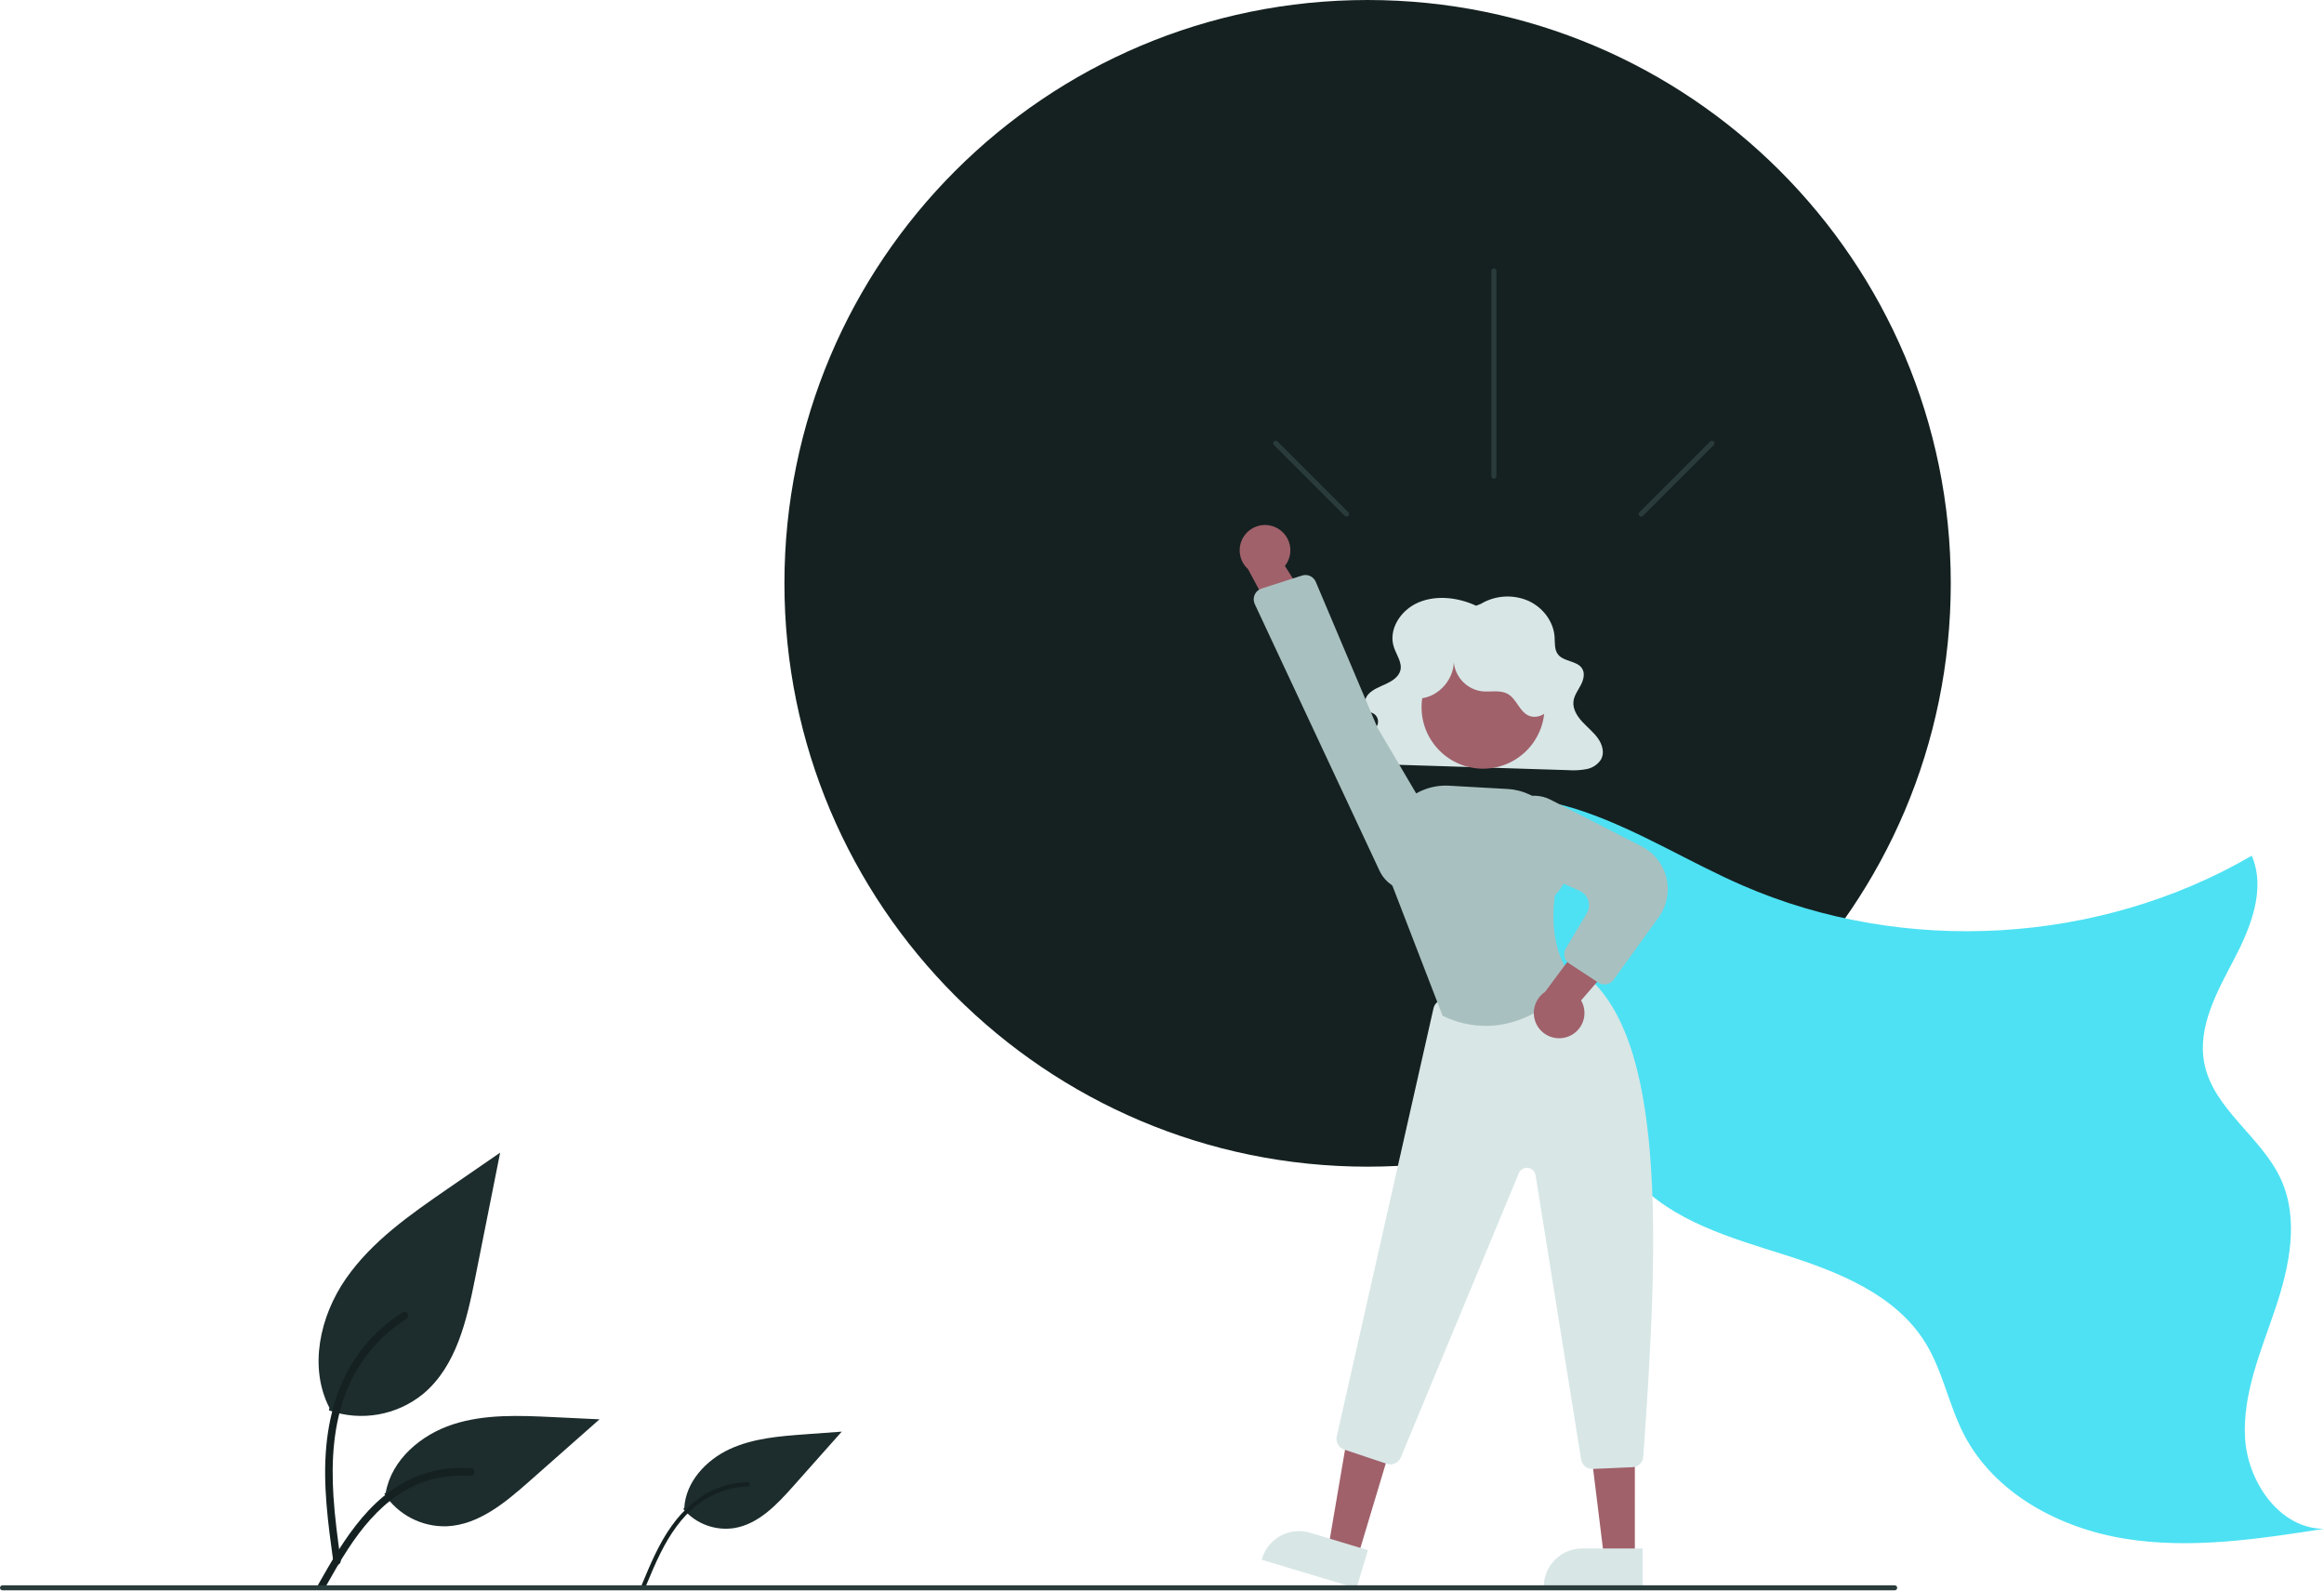
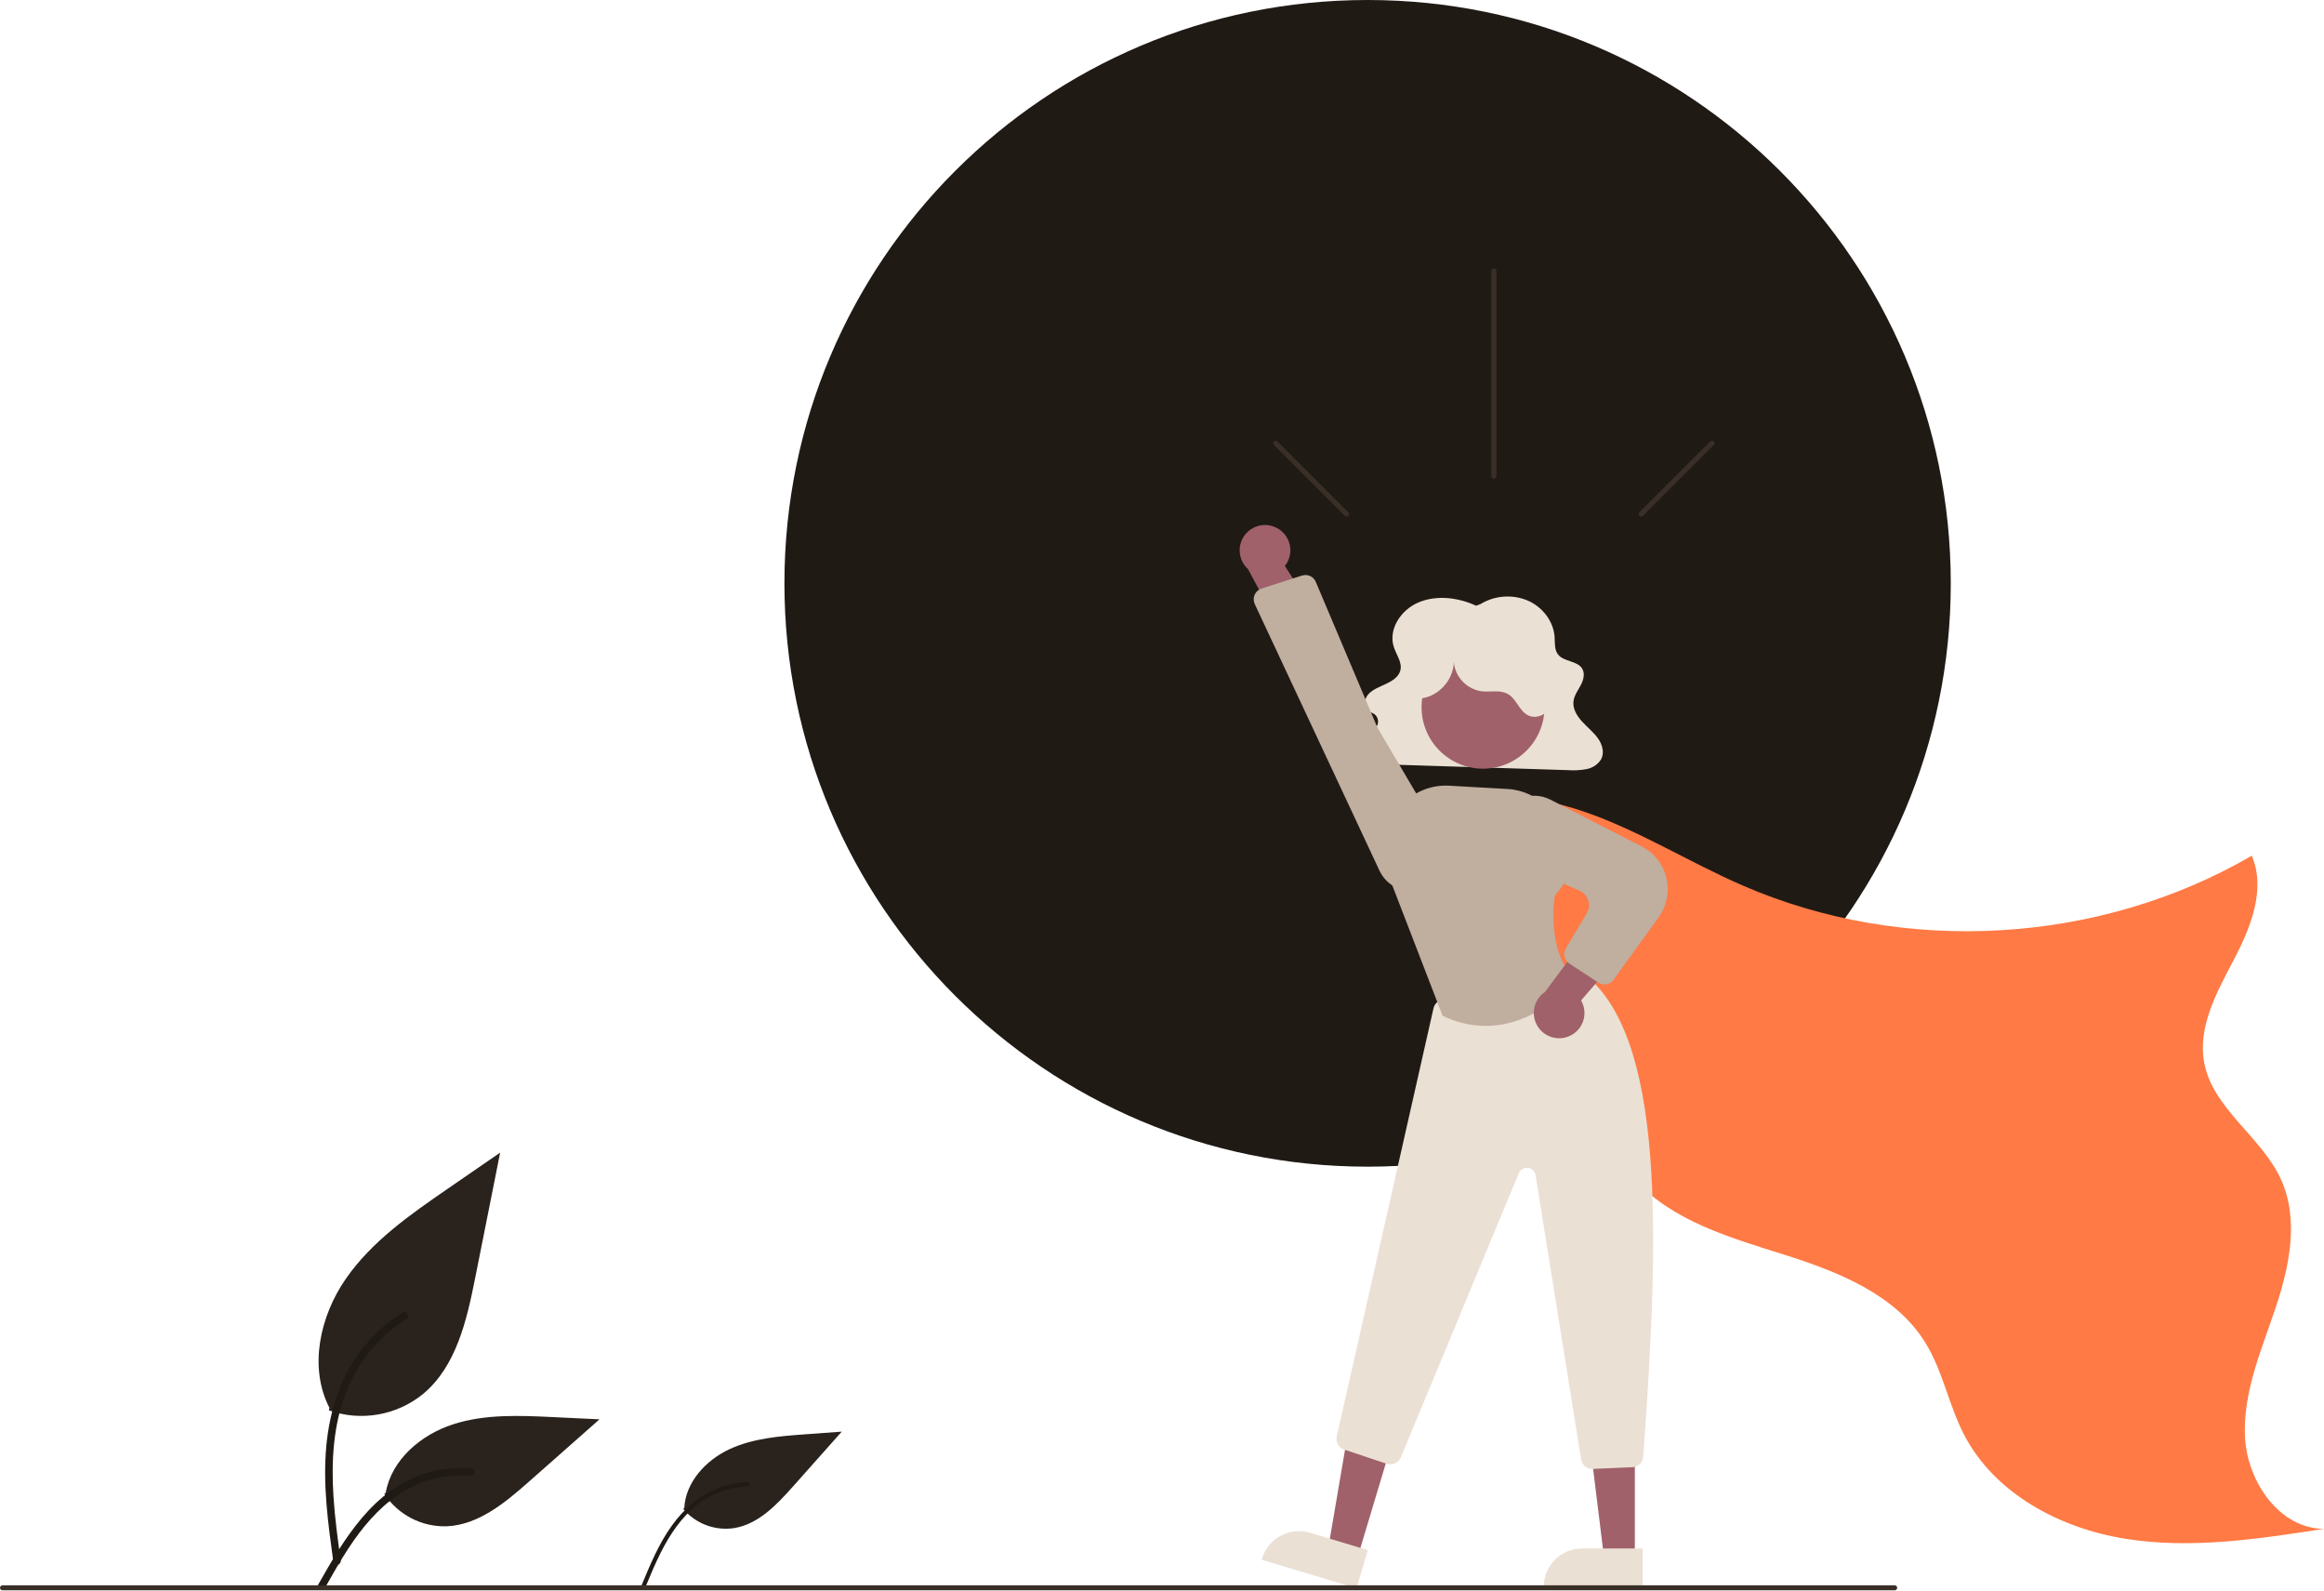
<svg xmlns="http://www.w3.org/2000/svg" id="a6791429-d438-45aa-bc7c-827b738cb04a" data-name="Layer 1" width="928.526" height="635.213" viewBox="0 0 928.526 635.213">
-   <circle cx="546.409" cy="233" r="233" fill="#152121" />
-   <path d="M267.148,695.739a39.063,39.063,0,0,0,37.721-6.645c13.212-11.089,17.354-29.359,20.725-46.275l9.969-50.036-20.872,14.371c-15.01,10.335-30.357,21.001-40.75,35.971s-14.929,35.405-6.579,51.603" transform="translate(-135.7371 -132.3937)" fill="#1D2C2C" />
-   <path d="M268.932,756.318c-2.112-15.387-4.285-30.973-2.803-46.525,1.316-13.812,5.53-27.303,14.109-38.364a63.82,63.82,0,0,1,16.374-14.837c1.637-1.034,3.144,1.561,1.514,2.59a60.672,60.672,0,0,0-23.999,28.956c-5.225,13.289-6.064,27.776-5.164,41.893.544,8.537,1.698,17.019,2.861,25.489a1.554,1.554,0,0,1-1.048,1.845,1.509,1.509,0,0,1-1.845-1.048Z" transform="translate(-135.7371 -132.3937)" fill="#152121" />
-   <path d="M408.733,735.124a22.264,22.264,0,0,0,20.462,7.606c9.693-1.644,16.995-9.432,23.529-16.778l19.325-21.728L457.644,705.275c-10.359.755-20.98,1.575-30.405,5.94s-17.546,13.104-18.109,23.476" transform="translate(-135.7371 -132.3937)" fill="#1D2C2C" />
-   <path d="M392.149,765.424c3.397-8.175,6.821-16.463,12.033-23.683,4.628-6.412,10.589-11.83,17.996-14.796a36.374,36.374,0,0,1,12.328-2.575c1.103-.036,1.096,1.674-.002,1.71a34.579,34.579,0,0,0-20.146,7.319c-6.4,5.028-10.988,11.909-14.615,19.11-2.193,4.354-4.071,8.857-5.94,13.357a.886.886,0,0,1-1.047.605.86.86,0,0,1-.605-1.047Z" transform="translate(-135.7371 -132.3937)" fill="#152121" />
-   <path d="M289.28,729.089a28.755,28.755,0,0,0,25.055,12.931c12.683-.602,23.257-9.454,32.775-17.858l28.153-24.857L356.63,698.414c-13.4-.641-27.145-1.239-39.908,2.893s-24.533,14.077-26.867,27.287" transform="translate(-135.7371 -132.3937)" fill="#1D2C2C" />
-   <path d="M262.962,765.163c10.168-17.991,21.961-37.986,43.035-44.377a48.022,48.022,0,0,1,18.101-1.869c1.922.166,1.442,3.128-.476,2.963a44.614,44.614,0,0,0-28.886,7.642c-8.145,5.544-14.487,13.252-19.854,21.425-3.288,5.007-6.233,10.226-9.178,15.438-.941,1.666-3.693.463-2.74-1.222Z" transform="translate(-135.7371 -132.3937)" fill="#152121" />
-   <path d="M702.07,458.075c20.217-11.112,45.379-8.882,67.161-1.285s41.522,20.043,62.675,29.249c64.64,28.131,142.548,23.595,203.487-11.848,5.763,13.406-.419,28.74-7.211,41.656s-14.532,26.914-11.736,41.236c3.578,18.327,22.793,29.315,30.579,46.288,7.391,16.112,3.424,35.032-2.246,51.827s-13.028,33.715-12.065,51.415,13.823,36.416,31.549,36.43c-26.269,4.082-53.056,8.166-79.309,3.983s-52.369-18.068-64.558-41.693c-6.093-11.809-8.441-25.386-15.439-36.682-11.918-19.241-34.791-28.289-56.372-35.108s-44.676-13.388-59.871-30.162c-14.478-15.982-19.064-38.246-26.734-58.401a186.537,186.537,0,0,0-64.588-84.23" transform="translate(-135.7371 -132.3937)" fill="#4DE1F3" />
-   <path d="M725.495,374.338c-7.097-3.302-15.81-4.384-23.032-1.316s-12.145,10.932-9.809,17.891c1.059,3.155,3.47,6.258,2.531,9.445-.723,2.453-3.245,4.072-5.723,5.224s-5.187,2.12-6.978,4.062-2.165,5.285.073,6.791c.737.496,1.659.732,2.374,1.254a3.772,3.772,0,0,1,1.164,4.222,8.893,8.893,0,0,1-2.851,3.751c-2.541,2.191-5.898,4.698-5.109,7.809a5.478,5.478,0,0,0,3.697,3.458,18.367,18.367,0,0,0,5.427.716l74.966,2.362a28.422,28.422,0,0,0,7.402-.413,8.762,8.762,0,0,0,5.813-3.905c1.436-2.657.493-5.931-1.28-8.412s-4.282-4.439-6.355-6.717-3.769-5.123-3.404-8.067c.293-2.357,1.847-4.395,2.963-6.537s1.764-4.818.319-6.789c-2.037-2.777-6.927-2.526-9.243-5.113-1.748-1.953-1.41-4.763-1.584-7.281-.418-6.057-4.611-11.776-10.58-14.433a20.831,20.831,0,0,0-18.953,1.291Z" transform="translate(-135.7371 -132.3937)" fill="#D8E6E6" />
+   <circle cx="546.409" cy="233" r="233" fill="#201A15" />
+   <path d="M267.148,695.739a39.063,39.063,0,0,0,37.721-6.645c13.212-11.089,17.354-29.359,20.725-46.275l9.969-50.036-20.872,14.371c-15.01,10.335-30.357,21.001-40.75,35.971s-14.929,35.405-6.579,51.603" transform="translate(-135.7371 -132.3937)" fill="#2A221C" />
+   <path d="M268.932,756.318c-2.112-15.387-4.285-30.973-2.803-46.525,1.316-13.812,5.53-27.303,14.109-38.364a63.82,63.82,0,0,1,16.374-14.837c1.637-1.034,3.144,1.561,1.514,2.59a60.672,60.672,0,0,0-23.999,28.956c-5.225,13.289-6.064,27.776-5.164,41.893.544,8.537,1.698,17.019,2.861,25.489a1.554,1.554,0,0,1-1.048,1.845,1.509,1.509,0,0,1-1.845-1.048Z" transform="translate(-135.7371 -132.3937)" fill="#201A15" />
+   <path d="M408.733,735.124a22.264,22.264,0,0,0,20.462,7.606c9.693-1.644,16.995-9.432,23.529-16.778l19.325-21.728L457.644,705.275c-10.359.755-20.98,1.575-30.405,5.94s-17.546,13.104-18.109,23.476" transform="translate(-135.7371 -132.3937)" fill="#2A221C" />
+   <path d="M392.149,765.424c3.397-8.175,6.821-16.463,12.033-23.683,4.628-6.412,10.589-11.83,17.996-14.796a36.374,36.374,0,0,1,12.328-2.575c1.103-.036,1.096,1.674-.002,1.71a34.579,34.579,0,0,0-20.146,7.319c-6.4,5.028-10.988,11.909-14.615,19.11-2.193,4.354-4.071,8.857-5.94,13.357a.886.886,0,0,1-1.047.605.86.86,0,0,1-.605-1.047Z" transform="translate(-135.7371 -132.3937)" fill="#201A15" />
+   <path d="M289.28,729.089a28.755,28.755,0,0,0,25.055,12.931c12.683-.602,23.257-9.454,32.775-17.858l28.153-24.857L356.63,698.414c-13.4-.641-27.145-1.239-39.908,2.893s-24.533,14.077-26.867,27.287" transform="translate(-135.7371 -132.3937)" fill="#2A221C" />
+   <path d="M262.962,765.163c10.168-17.991,21.961-37.986,43.035-44.377a48.022,48.022,0,0,1,18.101-1.869c1.922.166,1.442,3.128-.476,2.963a44.614,44.614,0,0,0-28.886,7.642c-8.145,5.544-14.487,13.252-19.854,21.425-3.288,5.007-6.233,10.226-9.178,15.438-.941,1.666-3.693.463-2.74-1.222Z" transform="translate(-135.7371 -132.3937)" fill="#201A15" />
+   <path d="M702.07,458.075c20.217-11.112,45.379-8.882,67.161-1.285s41.522,20.043,62.675,29.249c64.64,28.131,142.548,23.595,203.487-11.848,5.763,13.406-.419,28.74-7.211,41.656s-14.532,26.914-11.736,41.236c3.578,18.327,22.793,29.315,30.579,46.288,7.391,16.112,3.424,35.032-2.246,51.827s-13.028,33.715-12.065,51.415,13.823,36.416,31.549,36.43c-26.269,4.082-53.056,8.166-79.309,3.983s-52.369-18.068-64.558-41.693c-6.093-11.809-8.441-25.386-15.439-36.682-11.918-19.241-34.791-28.289-56.372-35.108s-44.676-13.388-59.871-30.162c-14.478-15.982-19.064-38.246-26.734-58.401a186.537,186.537,0,0,0-64.588-84.23" transform="translate(-135.7371 -132.3937)" fill="#FF7A45" />
+   <path d="M725.495,374.338c-7.097-3.302-15.81-4.384-23.032-1.316s-12.145,10.932-9.809,17.891c1.059,3.155,3.47,6.258,2.531,9.445-.723,2.453-3.245,4.072-5.723,5.224s-5.187,2.12-6.978,4.062-2.165,5.285.073,6.791c.737.496,1.659.732,2.374,1.254a3.772,3.772,0,0,1,1.164,4.222,8.893,8.893,0,0,1-2.851,3.751c-2.541,2.191-5.898,4.698-5.109,7.809a5.478,5.478,0,0,0,3.697,3.458,18.367,18.367,0,0,0,5.427.716l74.966,2.362a28.422,28.422,0,0,0,7.402-.413,8.762,8.762,0,0,0,5.813-3.905c1.436-2.657.493-5.931-1.28-8.412s-4.282-4.439-6.355-6.717-3.769-5.123-3.404-8.067c.293-2.357,1.847-4.395,2.963-6.537s1.764-4.818.319-6.789c-2.037-2.777-6.927-2.526-9.243-5.113-1.748-1.953-1.41-4.763-1.584-7.281-.418-6.057-4.611-11.776-10.58-14.433a20.831,20.831,0,0,0-18.953,1.291Z" transform="translate(-135.7371 -132.3937)" fill="#EBE0D4" />
  <polygon points="542.385 622.099 530.644 618.571 538.663 571.604 555.992 576.811 542.385 622.099" fill="#a0616a" />
-   <path d="M677.697,766.774l-37.859-11.375.144-.479a15.386,15.386,0,0,1,19.163-10.309l.001 0,23.123,6.947Z" transform="translate(-135.7371 -132.3937)" fill="#D8E6E6" />
+   <path d="M677.697,766.774l-37.859-11.375.144-.479a15.386,15.386,0,0,1,19.163-10.309l.001 0,23.123,6.947Z" transform="translate(-135.7371 -132.3937)" fill="#EBE0D4" />
  <polygon points="653.182 622.496 640.922 622.495 635.09 575.207 653.184 575.208 653.182 622.496" fill="#a0616a" />
-   <path d="M792.045,766.774l-39.531-.001v-.5a15.386,15.386,0,0,1,15.386-15.386h.001l24.144.001Z" transform="translate(-135.7371 -132.3937)" fill="#D8E6E6" />
-   <path d="M771.9,719.123a4.5,4.5,0,0,1-4.441-3.788L749.256,601.781a3.5,3.5,0,0,0-6.688-.789L695.406,714.528a4.516,4.516,0,0,1-5.579,2.544L672.793,711.393a4.485,4.485,0,0,1-2.966-5.261L708.476,535.111a4.525,4.525,0,0,1,3.372-3.392L763.68,519.687a4.562,4.562,0,0,1,3.708.77c34.13,24.799,31.247,105.821,24.886,193.798a4.502,4.502,0,0,1-4.294,4.174l-15.882.691C772.032,719.122,771.966,719.123,771.9,719.123Z" transform="translate(-135.7371 -132.3937)" fill="#D8E6E6" />
+   <path d="M792.045,766.774l-39.531-.001v-.5a15.386,15.386,0,0,1,15.386-15.386h.001l24.144.001Z" transform="translate(-135.7371 -132.3937)" fill="#EBE0D4" />
+   <path d="M771.9,719.123a4.5,4.5,0,0,1-4.441-3.788L749.256,601.781a3.5,3.5,0,0,0-6.688-.789L695.406,714.528a4.516,4.516,0,0,1-5.579,2.544L672.793,711.393a4.485,4.485,0,0,1-2.966-5.261L708.476,535.111a4.525,4.525,0,0,1,3.372-3.392L763.68,519.687a4.562,4.562,0,0,1,3.708.77c34.13,24.799,31.247,105.821,24.886,193.798a4.502,4.502,0,0,1-4.294,4.174l-15.882.691C772.032,719.122,771.966,719.123,771.9,719.123Z" transform="translate(-135.7371 -132.3937)" fill="#EBE0D4" />
  <circle cx="592.532" cy="282.471" r="24.561" fill="#a0616a" />
-   <path d="M729.329,542.162a39.899,39.899,0,0,1-17.024-3.935l-.183-.085-.073-.188-22.03-57.076-.419-9.917A23.773,23.773,0,0,1,714.692,446.22l23.388,1.317a23.787,23.787,0,0,1,22.437,23.61c.607,1.167,4.921,10.292-3.533,18.865-.316,1.952-3.273,22.247,7.887,33.407l.314.313-.274.349C764.732,524.309,750.399,542.159,729.329,542.162Z" transform="translate(-135.7371 -132.3937)" fill="#A9C0C0" />
+   <path d="M729.329,542.162a39.899,39.899,0,0,1-17.024-3.935l-.183-.085-.073-.188-22.03-57.076-.419-9.917A23.773,23.773,0,0,1,714.692,446.22l23.388,1.317a23.787,23.787,0,0,1,22.437,23.61c.607,1.167,4.921,10.292-3.533,18.865-.316,1.952-3.273,22.247,7.887,33.407l.314.313-.274.349C764.732,524.309,750.399,542.159,729.329,542.162Z" transform="translate(-135.7371 -132.3937)" fill="#C0AE9F" />
  <path d="M762.171,546.467a10.056,10.056,0,0,0,5.277-14.488l23.359-27.043-18.414-2.397-19.359,26.048a10.11,10.11,0,0,0,9.137,17.88Z" transform="translate(-135.7371 -132.3937)" fill="#a0616a" />
-   <path d="M776.775,525.594a4.489,4.489,0,0,1-2.469-.74l-11.553-7.577a4.491,4.491,0,0,1-1.399-6.064l8.364-14.052a6.272,6.272,0,0,0-2.824-8.932l-24.028-10.772a14.324,14.324,0,0,1-8.112-15.915h0a14.241,14.241,0,0,1,20.432-9.754l36.452,18.679a19.177,19.177,0,0,1,6.805,28.289L780.424,523.725A4.489,4.489,0,0,1,776.775,525.594Z" transform="translate(-135.7371 -132.3937)" fill="#A9C0C0" />
-   <path d="M703.142,411.373c7.756-.623,14.196-8.371,13.39-16.111a13.009,13.009,0,0,0,11.141,13.246c3.558.392,7.458-.684,10.555,1.11,3.43,1.988,4.528,6.816,8.101,8.533,3.453,1.659,7.838-.604,9.543-4.033s1.287-7.55.157-11.21a31.652,31.652,0,0,0-52.69-12.975c-3.261,3.28-5.851,7.461-6.271,12.068s1.717,9.605,5.854,11.675Z" transform="translate(-135.7371 -132.3937)" fill="#D8E6E6" />
+   <path d="M776.775,525.594a4.489,4.489,0,0,1-2.469-.74l-11.553-7.577a4.491,4.491,0,0,1-1.399-6.064l8.364-14.052a6.272,6.272,0,0,0-2.824-8.932l-24.028-10.772a14.324,14.324,0,0,1-8.112-15.915h0a14.241,14.241,0,0,1,20.432-9.754l36.452,18.679a19.177,19.177,0,0,1,6.805,28.289L780.424,523.725A4.489,4.489,0,0,1,776.775,525.594Z" transform="translate(-135.7371 -132.3937)" fill="#C0AE9F" />
+   <path d="M703.142,411.373c7.756-.623,14.196-8.371,13.39-16.111a13.009,13.009,0,0,0,11.141,13.246c3.558.392,7.458-.684,10.555,1.11,3.43,1.988,4.528,6.816,8.101,8.533,3.453,1.659,7.838-.604,9.543-4.033s1.287-7.55.157-11.21a31.652,31.652,0,0,0-52.69-12.975c-3.261,3.28-5.851,7.461-6.271,12.068s1.717,9.605,5.854,11.675Z" transform="translate(-135.7371 -132.3937)" fill="#EBE0D4" />
  <path d="M646.001,343.338a10.056,10.056,0,0,1,3.105,15.104l19.159,30.165-18.567-.318-15.347-28.596a10.11,10.11,0,0,1,11.651-16.354Z" transform="translate(-135.7371 -132.3937)" fill="#a0616a" />
-   <path d="M661.444,364.818l24.674,58.302,25.869,43.864a14.189,14.189,0,0,1-8.12,20.79h0a14.265,14.265,0,0,1-16.951-7.569L637.058,373.672a4.5,4.5,0,0,1,2.699-6.192l16.166-5.193a4.6,4.6,0,0,1,.942-.197A4.474,4.474,0,0,1,661.444,364.818Z" transform="translate(-135.7371 -132.3937)" fill="#A9C0C0" />
-   <path d="M892.737,767.606h-756a1,1,0,0,1,0-2h756a1,1,0,0,1,0,2Z" transform="translate(-135.7371 -132.3937)" fill="#2A3B3B" />
-   <path d="M733.595,240.606v82a1,1,0,1,1-2,0v-82a1,1,0,0,1,2,0Z" transform="translate(-135.7371 -132.3937)" fill="#2A3B3B" />
-   <path d="M820.421,310.171l-28.284,28.284a1,1,0,0,1-1.414-1.414l28.284-28.284a1,1,0,1,1,1.414,1.414Z" transform="translate(-135.7371 -132.3937)" fill="#2A3B3B" />
-   <path d="M644.77,310.171,673.054,338.456a1,1,0,0,0,1.414-1.414l-28.284-28.284a1,1,0,1,0-1.414,1.414Z" transform="translate(-135.7371 -132.3937)" fill="#2A3B3B" />
+   <path d="M661.444,364.818l24.674,58.302,25.869,43.864a14.189,14.189,0,0,1-8.12,20.79h0a14.265,14.265,0,0,1-16.951-7.569L637.058,373.672a4.5,4.5,0,0,1,2.699-6.192l16.166-5.193a4.6,4.6,0,0,1,.942-.197A4.474,4.474,0,0,1,661.444,364.818Z" transform="translate(-135.7371 -132.3937)" fill="#C0AE9F" />
+   <path d="M892.737,767.606h-756a1,1,0,0,1,0-2h756a1,1,0,0,1,0,2Z" transform="translate(-135.7371 -132.3937)" fill="#3A2F27" />
+   <path d="M733.595,240.606v82a1,1,0,1,1-2,0v-82a1,1,0,0,1,2,0Z" transform="translate(-135.7371 -132.3937)" fill="#3A2F27" />
+   <path d="M820.421,310.171l-28.284,28.284a1,1,0,0,1-1.414-1.414l28.284-28.284a1,1,0,1,1,1.414,1.414Z" transform="translate(-135.7371 -132.3937)" fill="#3A2F27" />
+   <path d="M644.77,310.171,673.054,338.456a1,1,0,0,0,1.414-1.414l-28.284-28.284a1,1,0,1,0-1.414,1.414Z" transform="translate(-135.7371 -132.3937)" fill="#3A2F27" />
</svg>
